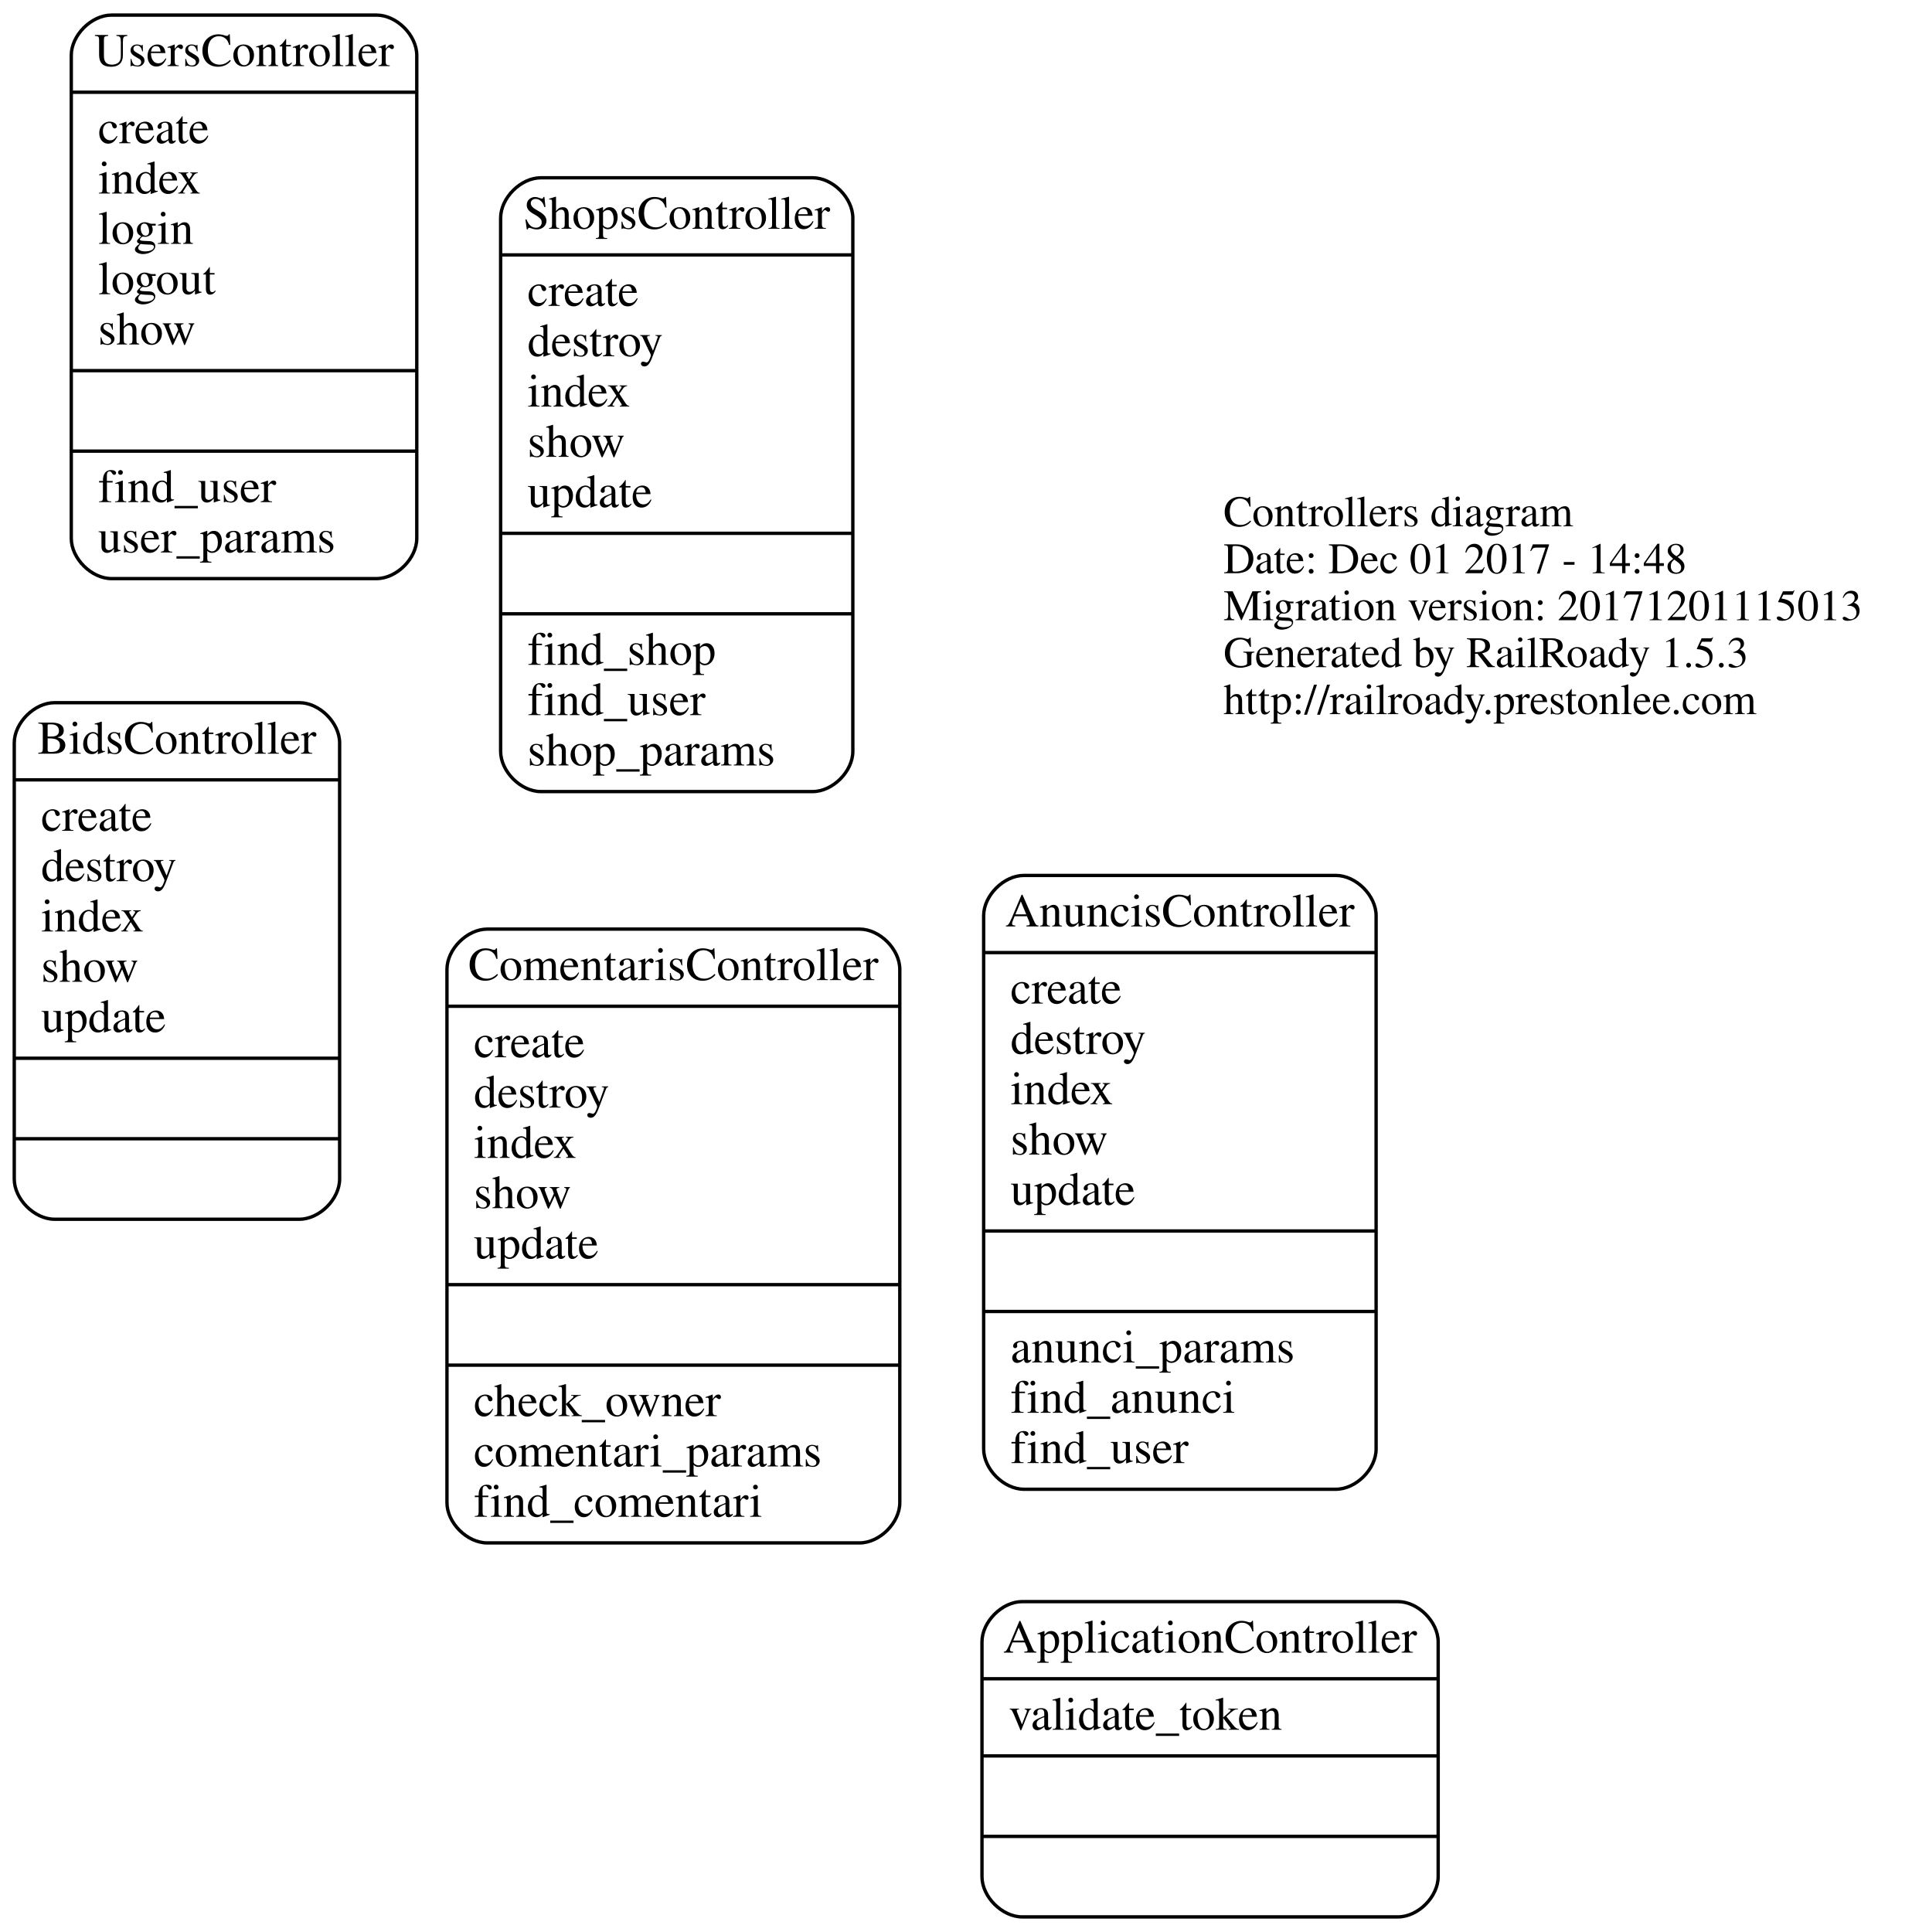
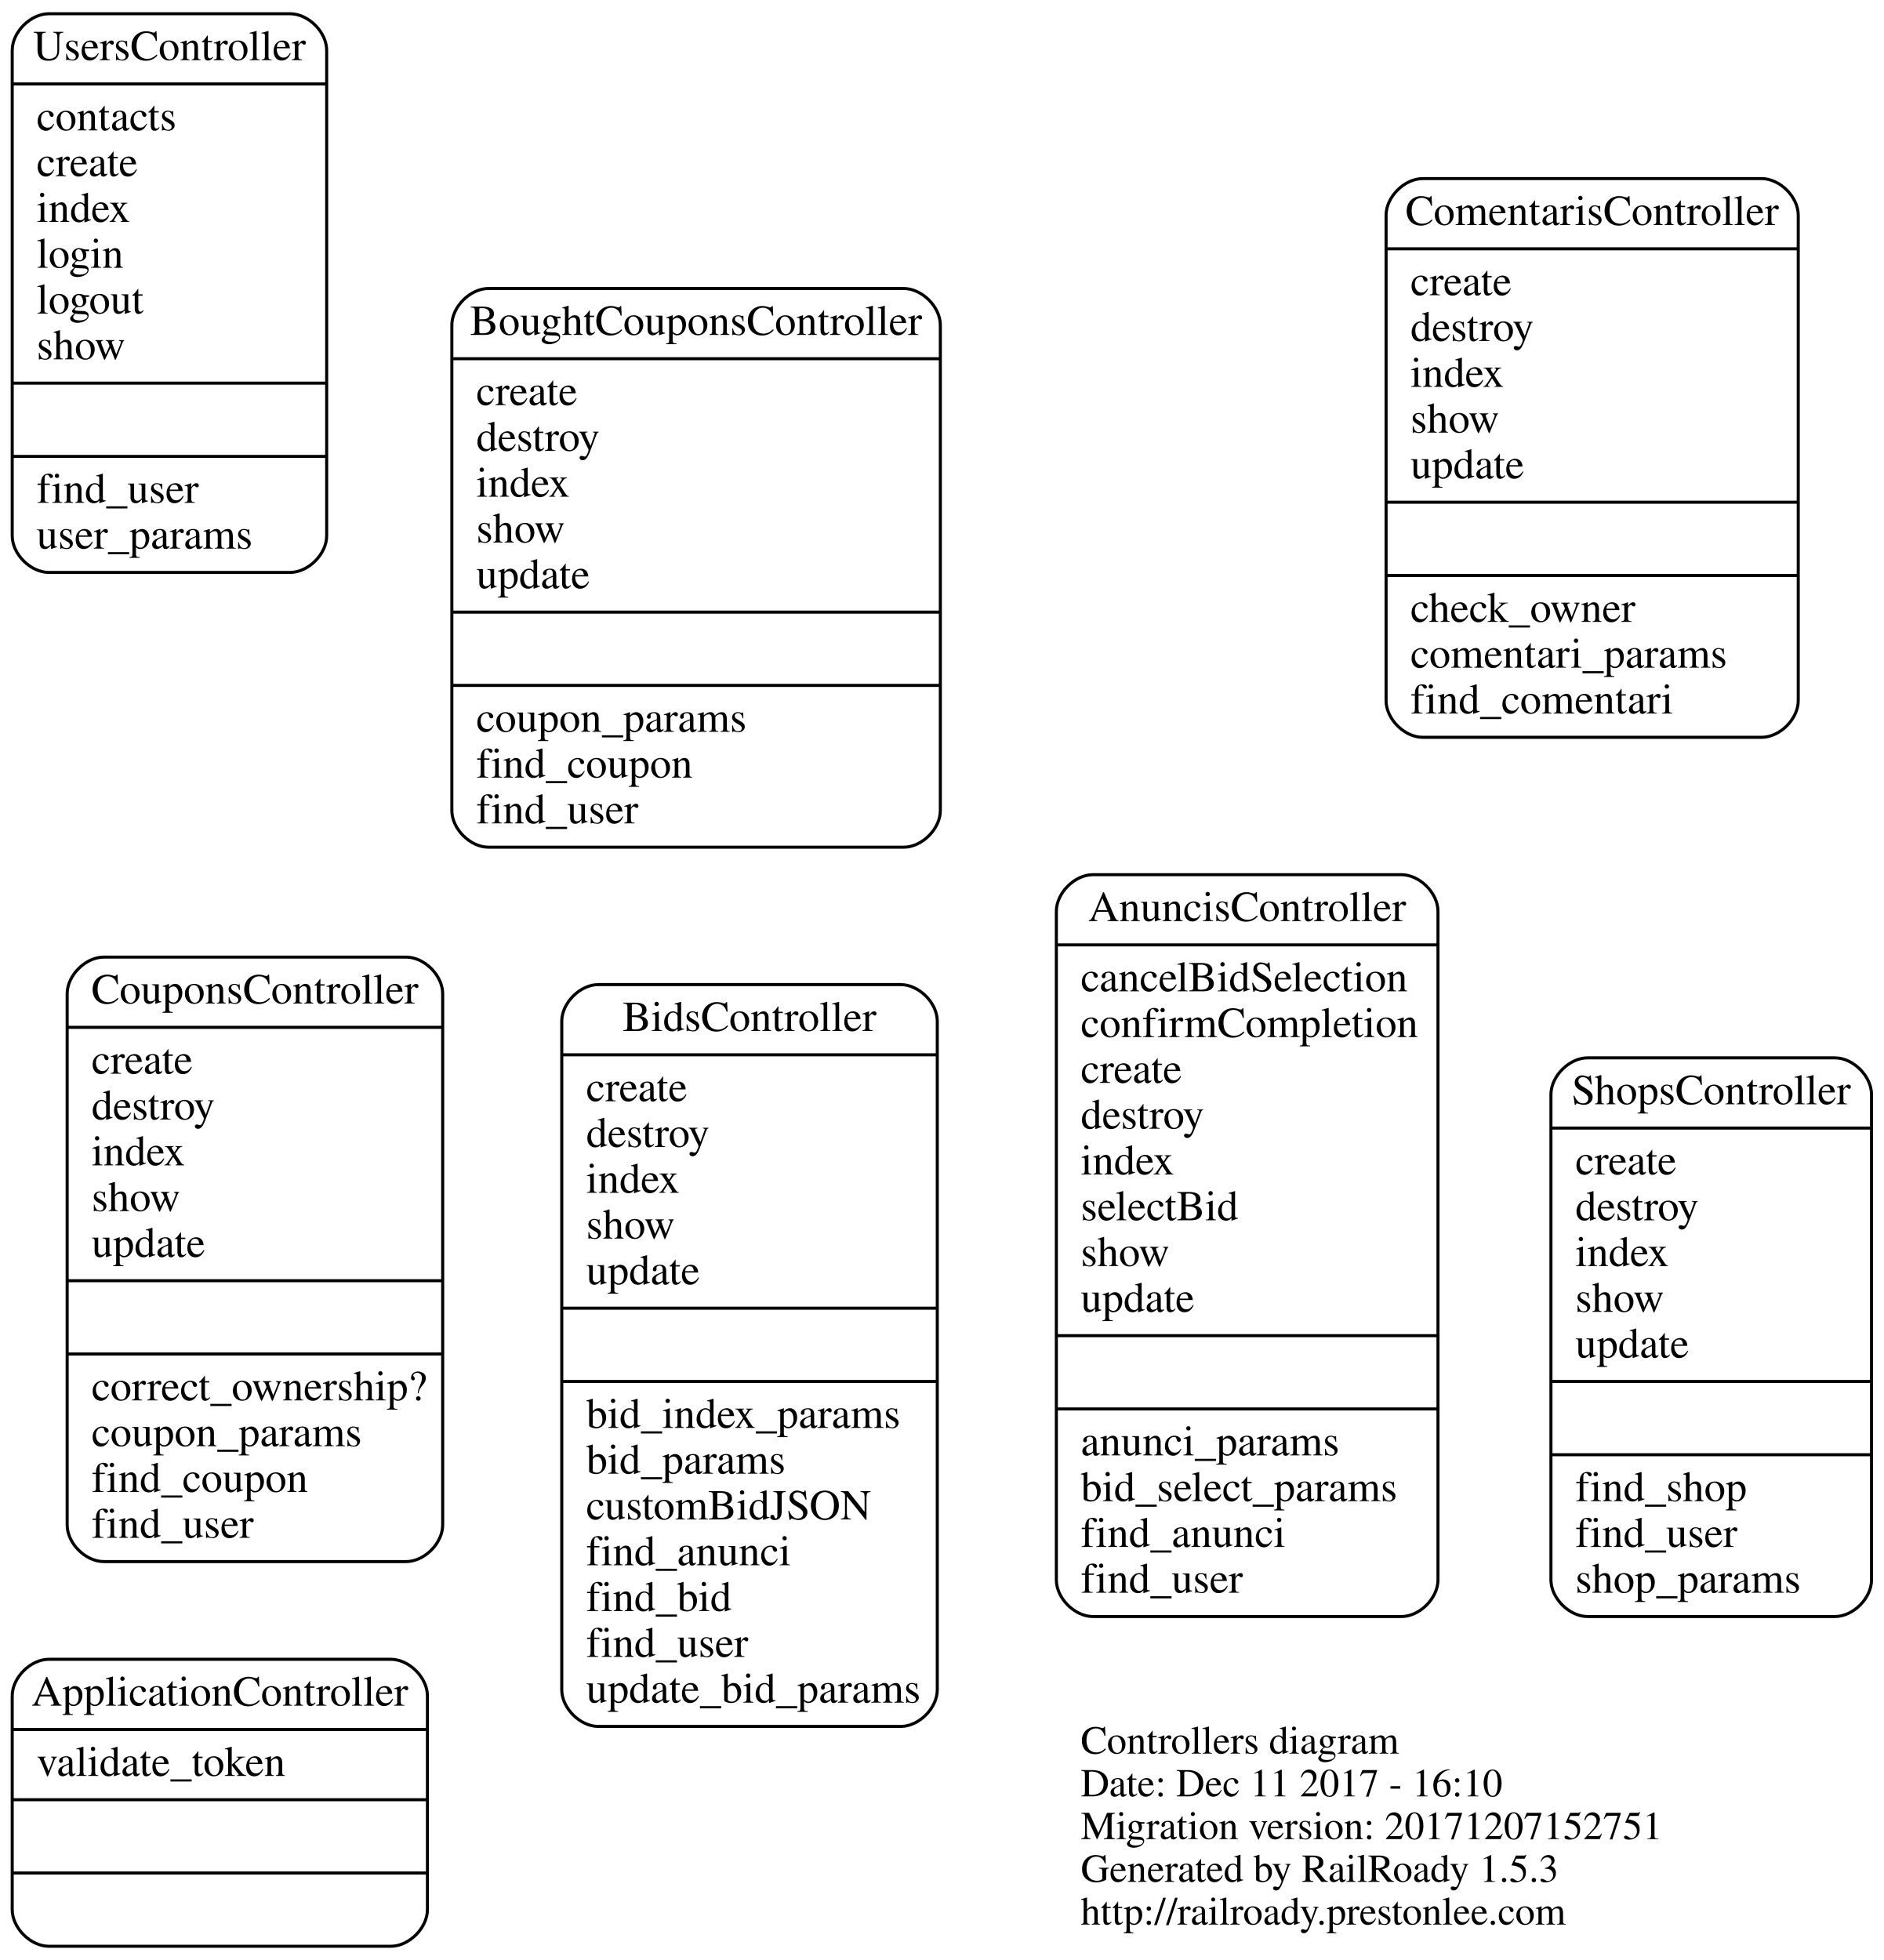
- <svg xmlns="http://www.w3.org/2000/svg" width="575pt" height="576pt" viewBox="0.00 0.00 574.50 576.00">
-   <g id="graph0" class="graph" transform="scale(1 1) rotate(0) translate(212.5 364.5)">
-     <polygon fill="none" stroke="none" points="-212.5,211.5 -212.5,-364.5 362,-364.5 362,211.5 -212.5,211.5" />
+ <svg xmlns="http://www.w3.org/2000/svg" width="617pt" height="642pt" viewBox="0.00 0.00 617.00 642.00">
+   <g id="graph0" class="graph" transform="scale(1 1) rotate(0) translate(4 638)">
+     <polygon fill="none" stroke="none" points="-4,4 -4,-638 613,-638 613,4 -4,4" />
    <g id="node1" class="node">
-       <text text-anchor="start" x="152" y="-207.6" font-family="Times,serif" font-size="13.00">Controllers diagram</text>
-       <text text-anchor="start" x="152" y="-193.6" font-family="Times,serif" font-size="13.00">Date: Dec 01 2017 - 14:48</text>
-       <text text-anchor="start" x="152" y="-179.6" font-family="Times,serif" font-size="13.00">Migration version: 20171201115013</text>
-       <text text-anchor="start" x="152" y="-165.6" font-family="Times,serif" font-size="13.00">Generated by RailRoady 1.5.3</text>
-       <text text-anchor="start" x="152" y="-151.6" font-family="Times,serif" font-size="13.00">http://railroady.prestonlee.com</text>
+       <text text-anchor="start" x="350" y="-63.6" font-family="Times,serif" font-size="13.00">Controllers diagram</text>
+       <text text-anchor="start" x="350" y="-49.6" font-family="Times,serif" font-size="13.00">Date: Dec 11 2017 - 16:10</text>
+       <text text-anchor="start" x="350" y="-35.6" font-family="Times,serif" font-size="13.00">Migration version: 20171207152751</text>
+       <text text-anchor="start" x="350" y="-21.6" font-family="Times,serif" font-size="13.00">Generated by RailRoady 1.5.3</text>
+       <text text-anchor="start" x="350" y="-7.6" font-family="Times,serif" font-size="13.00">http://railroady.prestonlee.com</text>
    </g>
    <g id="node2" class="node">
-       <path fill="none" stroke="black" d="M-196.5,-1C-196.5,-1 -123.5,-1 -123.5,-1 -117.5,-1 -111.5,-7 -111.5,-13 -111.5,-13 -111.5,-143 -111.5,-143 -111.5,-149 -117.5,-155 -123.5,-155 -123.5,-155 -196.5,-155 -196.5,-155 -202.5,-155 -208.5,-149 -208.5,-143 -208.5,-143 -208.5,-13 -208.5,-13 -208.5,-7 -202.5,-1 -196.5,-1" />
-       <text text-anchor="middle" x="-160" y="-139.8" font-family="Times,serif" font-size="14.00">BidsController</text>
-       <polyline fill="none" stroke="black" points="-208.5,-132 -111.5,-132 " />
-       <text text-anchor="start" x="-200.5" y="-116.8" font-family="Times,serif" font-size="14.00">create</text>
-       <text text-anchor="start" x="-200.5" y="-101.8" font-family="Times,serif" font-size="14.00">destroy</text>
-       <text text-anchor="start" x="-200.5" y="-86.8" font-family="Times,serif" font-size="14.00">index</text>
-       <text text-anchor="start" x="-200.5" y="-71.8" font-family="Times,serif" font-size="14.00">show</text>
-       <text text-anchor="start" x="-200.5" y="-56.8" font-family="Times,serif" font-size="14.00">update</text>
-       <polyline fill="none" stroke="black" points="-208.5,-49 -111.5,-49 " />
-       <polyline fill="none" stroke="black" points="-208.5,-25 -111.5,-25 " />
+       <path fill="none" stroke="black" d="M462,-396.5C462,-396.5 573,-396.5 573,-396.5 579,-396.5 585,-402.5 585,-408.5 585,-408.5 585,-567.5 585,-567.5 585,-573.5 579,-579.5 573,-579.5 573,-579.5 462,-579.5 462,-579.5 456,-579.5 450,-573.5 450,-567.5 450,-567.5 450,-408.5 450,-408.5 450,-402.5 456,-396.5 462,-396.5" />
+       <text text-anchor="middle" x="517.5" y="-564.3" font-family="Times,serif" font-size="14.00">ComentarisController</text>
+       <polyline fill="none" stroke="black" points="450,-556.5 585,-556.5 " />
+       <text text-anchor="start" x="458" y="-541.3" font-family="Times,serif" font-size="14.00">create</text>
+       <text text-anchor="start" x="458" y="-526.3" font-family="Times,serif" font-size="14.00">destroy</text>
+       <text text-anchor="start" x="458" y="-511.3" font-family="Times,serif" font-size="14.00">index</text>
+       <text text-anchor="start" x="458" y="-496.3" font-family="Times,serif" font-size="14.00">show</text>
+       <text text-anchor="start" x="458" y="-481.3" font-family="Times,serif" font-size="14.00">update</text>
+       <polyline fill="none" stroke="black" points="450,-473.5 585,-473.5 " />
+       <polyline fill="none" stroke="black" points="450,-449.5 585,-449.5 " />
+       <text text-anchor="start" x="458" y="-434.3" font-family="Times,serif" font-size="14.00">check_owner</text>
+       <text text-anchor="start" x="458" y="-419.3" font-family="Times,serif" font-size="14.00">comentari_params</text>
+       <text text-anchor="start" x="458" y="-404.3" font-family="Times,serif" font-size="14.00">find_comentari</text>
    </g>
    <g id="node3" class="node">
-       <path fill="none" stroke="black" d="M92.5,79.5C92.5,79.5 185.5,79.5 185.5,79.5 191.5,79.5 197.5,73.5 197.5,67.5 197.5,67.5 197.5,-91.5 197.5,-91.5 197.5,-97.5 191.5,-103.5 185.5,-103.5 185.5,-103.5 92.5,-103.5 92.5,-103.5 86.5,-103.5 80.5,-97.5 80.5,-91.5 80.5,-91.5 80.5,67.5 80.5,67.5 80.5,73.5 86.5,79.5 92.5,79.5" />
-       <text text-anchor="middle" x="139" y="-88.3" font-family="Times,serif" font-size="14.00">AnuncisController</text>
-       <polyline fill="none" stroke="black" points="80.5,-80.5 197.5,-80.5 " />
-       <text text-anchor="start" x="88.5" y="-65.3" font-family="Times,serif" font-size="14.00">create</text>
-       <text text-anchor="start" x="88.5" y="-50.3" font-family="Times,serif" font-size="14.00">destroy</text>
-       <text text-anchor="start" x="88.5" y="-35.3" font-family="Times,serif" font-size="14.00">index</text>
-       <text text-anchor="start" x="88.5" y="-20.3" font-family="Times,serif" font-size="14.00">show</text>
-       <text text-anchor="start" x="88.5" y="-5.3" font-family="Times,serif" font-size="14.00">update</text>
-       <polyline fill="none" stroke="black" points="80.5,2.5 197.5,2.5 " />
-       <polyline fill="none" stroke="black" points="80.5,26.5 197.5,26.5 " />
-       <text text-anchor="start" x="88.5" y="41.7" font-family="Times,serif" font-size="14.00">anunci_params</text>
-       <text text-anchor="start" x="88.5" y="56.7" font-family="Times,serif" font-size="14.00">find_anunci</text>
-       <text text-anchor="start" x="88.5" y="71.7" font-family="Times,serif" font-size="14.00">find_user</text>
+       <path fill="none" stroke="black" d="M192,-72.5C192,-72.5 291,-72.5 291,-72.5 297,-72.5 303,-78.5 303,-84.5 303,-84.5 303,-303.5 303,-303.5 303,-309.5 297,-315.5 291,-315.5 291,-315.5 192,-315.5 192,-315.5 186,-315.5 180,-309.5 180,-303.5 180,-303.5 180,-84.5 180,-84.5 180,-78.5 186,-72.5 192,-72.5" />
+       <text text-anchor="middle" x="241.5" y="-300.3" font-family="Times,serif" font-size="14.00">BidsController</text>
+       <polyline fill="none" stroke="black" points="180,-292.5 303,-292.5 " />
+       <text text-anchor="start" x="188" y="-277.3" font-family="Times,serif" font-size="14.00">create</text>
+       <text text-anchor="start" x="188" y="-262.3" font-family="Times,serif" font-size="14.00">destroy</text>
+       <text text-anchor="start" x="188" y="-247.3" font-family="Times,serif" font-size="14.00">index</text>
+       <text text-anchor="start" x="188" y="-232.3" font-family="Times,serif" font-size="14.00">show</text>
+       <text text-anchor="start" x="188" y="-217.3" font-family="Times,serif" font-size="14.00">update</text>
+       <polyline fill="none" stroke="black" points="180,-209.5 303,-209.5 " />
+       <polyline fill="none" stroke="black" points="180,-185.5 303,-185.5 " />
+       <text text-anchor="start" x="188" y="-170.3" font-family="Times,serif" font-size="14.00">bid_index_params</text>
+       <text text-anchor="start" x="188" y="-155.3" font-family="Times,serif" font-size="14.00">bid_params</text>
+       <text text-anchor="start" x="188" y="-140.3" font-family="Times,serif" font-size="14.00">customBidJSON</text>
+       <text text-anchor="start" x="188" y="-125.3" font-family="Times,serif" font-size="14.00">find_anunci</text>
+       <text text-anchor="start" x="188" y="-110.3" font-family="Times,serif" font-size="14.00">find_bid</text>
+       <text text-anchor="start" x="188" y="-95.3" font-family="Times,serif" font-size="14.00">find_user</text>
+       <text text-anchor="start" x="188" y="-80.3" font-family="Times,serif" font-size="14.00">update_bid_params</text>
    </g>
    <g id="node4" class="node">
-       <path fill="none" stroke="black" d="M-179.5,-192C-179.5,-192 -100.5,-192 -100.5,-192 -94.5,-192 -88.5,-198 -88.5,-204 -88.5,-204 -88.5,-348 -88.5,-348 -88.5,-354 -94.5,-360 -100.5,-360 -100.5,-360 -179.5,-360 -179.5,-360 -185.5,-360 -191.5,-354 -191.5,-348 -191.5,-348 -191.5,-204 -191.5,-204 -191.5,-198 -185.5,-192 -179.5,-192" />
-       <text text-anchor="middle" x="-140" y="-344.8" font-family="Times,serif" font-size="14.00">UsersController</text>
-       <polyline fill="none" stroke="black" points="-191.5,-337 -88.5,-337 " />
-       <text text-anchor="start" x="-183.5" y="-321.8" font-family="Times,serif" font-size="14.00">create</text>
-       <text text-anchor="start" x="-183.5" y="-306.8" font-family="Times,serif" font-size="14.00">index</text>
-       <text text-anchor="start" x="-183.5" y="-291.8" font-family="Times,serif" font-size="14.00">login</text>
-       <text text-anchor="start" x="-183.5" y="-276.8" font-family="Times,serif" font-size="14.00">logout</text>
-       <text text-anchor="start" x="-183.5" y="-261.8" font-family="Times,serif" font-size="14.00">show</text>
-       <polyline fill="none" stroke="black" points="-191.5,-254 -88.5,-254 " />
-       <polyline fill="none" stroke="black" points="-191.5,-230 -88.5,-230 " />
-       <text text-anchor="start" x="-183.5" y="-214.8" font-family="Times,serif" font-size="14.00">find_user</text>
-       <text text-anchor="start" x="-183.5" y="-199.8" font-family="Times,serif" font-size="14.00">user_params</text>
+       <path fill="none" stroke="black" d="M30,-126.5C30,-126.5 129,-126.5 129,-126.5 135,-126.5 141,-132.5 141,-138.5 141,-138.5 141,-312.5 141,-312.5 141,-318.5 135,-324.5 129,-324.5 129,-324.5 30,-324.5 30,-324.5 24,-324.5 18,-318.5 18,-312.5 18,-312.5 18,-138.5 18,-138.5 18,-132.5 24,-126.5 30,-126.5" />
+       <text text-anchor="middle" x="79.5" y="-309.3" font-family="Times,serif" font-size="14.00">CouponsController</text>
+       <polyline fill="none" stroke="black" points="18,-301.5 141,-301.5 " />
+       <text text-anchor="start" x="26" y="-286.3" font-family="Times,serif" font-size="14.00">create</text>
+       <text text-anchor="start" x="26" y="-271.3" font-family="Times,serif" font-size="14.00">destroy</text>
+       <text text-anchor="start" x="26" y="-256.3" font-family="Times,serif" font-size="14.00">index</text>
+       <text text-anchor="start" x="26" y="-241.3" font-family="Times,serif" font-size="14.00">show</text>
+       <text text-anchor="start" x="26" y="-226.3" font-family="Times,serif" font-size="14.00">update</text>
+       <polyline fill="none" stroke="black" points="18,-218.5 141,-218.5 " />
+       <polyline fill="none" stroke="black" points="18,-194.5 141,-194.5 " />
+       <text text-anchor="start" x="26" y="-179.3" font-family="Times,serif" font-size="14.00">correct_ownership?</text>
+       <text text-anchor="start" x="26" y="-164.3" font-family="Times,serif" font-size="14.00">coupon_params</text>
+       <text text-anchor="start" x="26" y="-149.3" font-family="Times,serif" font-size="14.00">find_coupon</text>
+       <text text-anchor="start" x="26" y="-134.3" font-family="Times,serif" font-size="14.00">find_user</text>
    </g>
    <g id="node5" class="node">
-       <path fill="none" stroke="black" d="M-51.5,-128.5C-51.5,-128.5 29.5,-128.5 29.5,-128.5 35.5,-128.5 41.5,-134.5 41.5,-140.5 41.5,-140.5 41.5,-299.5 41.5,-299.5 41.5,-305.5 35.5,-311.5 29.5,-311.5 29.5,-311.5 -51.5,-311.5 -51.5,-311.5 -57.5,-311.5 -63.5,-305.5 -63.5,-299.5 -63.5,-299.5 -63.5,-140.5 -63.5,-140.5 -63.5,-134.5 -57.5,-128.5 -51.5,-128.5" />
-       <text text-anchor="middle" x="-11" y="-296.3" font-family="Times,serif" font-size="14.00">ShopsController</text>
-       <polyline fill="none" stroke="black" points="-63.5,-288.5 41.5,-288.5 " />
-       <text text-anchor="start" x="-55.5" y="-273.3" font-family="Times,serif" font-size="14.00">create</text>
-       <text text-anchor="start" x="-55.5" y="-258.3" font-family="Times,serif" font-size="14.00">destroy</text>
-       <text text-anchor="start" x="-55.5" y="-243.3" font-family="Times,serif" font-size="14.00">index</text>
-       <text text-anchor="start" x="-55.5" y="-228.3" font-family="Times,serif" font-size="14.00">show</text>
-       <text text-anchor="start" x="-55.5" y="-213.3" font-family="Times,serif" font-size="14.00">update</text>
-       <polyline fill="none" stroke="black" points="-63.5,-205.5 41.5,-205.5 " />
-       <polyline fill="none" stroke="black" points="-63.5,-181.5 41.5,-181.5 " />
-       <text text-anchor="start" x="-55.5" y="-166.3" font-family="Times,serif" font-size="14.00">find_shop</text>
-       <text text-anchor="start" x="-55.5" y="-151.3" font-family="Times,serif" font-size="14.00">find_user</text>
-       <text text-anchor="start" x="-55.5" y="-136.3" font-family="Times,serif" font-size="14.00">shop_params</text>
+       <path fill="none" stroke="black" d="M156,-360.5C156,-360.5 292,-360.5 292,-360.5 298,-360.5 304,-366.5 304,-372.5 304,-372.5 304,-531.5 304,-531.5 304,-537.5 298,-543.5 292,-543.5 292,-543.5 156,-543.5 156,-543.5 150,-543.5 144,-537.5 144,-531.5 144,-531.5 144,-372.5 144,-372.5 144,-366.5 150,-360.5 156,-360.5" />
+       <text text-anchor="middle" x="224" y="-528.3" font-family="Times,serif" font-size="14.00">BoughtCouponsController</text>
+       <polyline fill="none" stroke="black" points="144,-520.5 304,-520.5 " />
+       <text text-anchor="start" x="152" y="-505.3" font-family="Times,serif" font-size="14.00">create</text>
+       <text text-anchor="start" x="152" y="-490.3" font-family="Times,serif" font-size="14.00">destroy</text>
+       <text text-anchor="start" x="152" y="-475.3" font-family="Times,serif" font-size="14.00">index</text>
+       <text text-anchor="start" x="152" y="-460.3" font-family="Times,serif" font-size="14.00">show</text>
+       <text text-anchor="start" x="152" y="-445.3" font-family="Times,serif" font-size="14.00">update</text>
+       <polyline fill="none" stroke="black" points="144,-437.5 304,-437.5 " />
+       <polyline fill="none" stroke="black" points="144,-413.5 304,-413.5 " />
+       <text text-anchor="start" x="152" y="-398.3" font-family="Times,serif" font-size="14.00">coupon_params</text>
+       <text text-anchor="start" x="152" y="-383.3" font-family="Times,serif" font-size="14.00">find_coupon</text>
+       <text text-anchor="start" x="152" y="-368.3" font-family="Times,serif" font-size="14.00">find_user</text>
    </g>
    <g id="node6" class="node">
-       <path fill="none" stroke="black" d="M92,207C92,207 204,207 204,207 210,207 216,201 216,195 216,195 216,125 216,125 216,119 210,113 204,113 204,113 92,113 92,113 86,113 80,119 80,125 80,125 80,195 80,195 80,201 86,207 92,207" />
-       <text text-anchor="middle" x="148" y="128.2" font-family="Times,serif" font-size="14.00">ApplicationController</text>
-       <polyline fill="none" stroke="black" points="80,136 216,136 " />
-       <text text-anchor="start" x="88" y="151.2" font-family="Times,serif" font-size="14.00">validate_token</text>
-       <polyline fill="none" stroke="black" points="80,159 216,159 " />
-       <polyline fill="none" stroke="black" points="80,183 216,183 " />
+       <path fill="none" stroke="black" d="M354,-108.5C354,-108.5 455,-108.5 455,-108.5 461,-108.5 467,-114.5 467,-120.5 467,-120.5 467,-339.5 467,-339.5 467,-345.5 461,-351.5 455,-351.5 455,-351.5 354,-351.5 354,-351.5 348,-351.5 342,-345.5 342,-339.5 342,-339.5 342,-120.5 342,-120.5 342,-114.5 348,-108.5 354,-108.5" />
+       <text text-anchor="middle" x="404.5" y="-336.3" font-family="Times,serif" font-size="14.00">AnuncisController</text>
+       <polyline fill="none" stroke="black" points="342,-328.5 467,-328.5 " />
+       <text text-anchor="start" x="350" y="-313.3" font-family="Times,serif" font-size="14.00">cancelBidSelection</text>
+       <text text-anchor="start" x="350" y="-298.3" font-family="Times,serif" font-size="14.00">confirmCompletion</text>
+       <text text-anchor="start" x="350" y="-283.3" font-family="Times,serif" font-size="14.00">create</text>
+       <text text-anchor="start" x="350" y="-268.3" font-family="Times,serif" font-size="14.00">destroy</text>
+       <text text-anchor="start" x="350" y="-253.3" font-family="Times,serif" font-size="14.00">index</text>
+       <text text-anchor="start" x="350" y="-238.3" font-family="Times,serif" font-size="14.00">selectBid</text>
+       <text text-anchor="start" x="350" y="-223.3" font-family="Times,serif" font-size="14.00">show</text>
+       <text text-anchor="start" x="350" y="-208.3" font-family="Times,serif" font-size="14.00">update</text>
+       <polyline fill="none" stroke="black" points="342,-200.5 467,-200.5 " />
+       <polyline fill="none" stroke="black" points="342,-176.5 467,-176.5 " />
+       <text text-anchor="start" x="350" y="-161.3" font-family="Times,serif" font-size="14.00">anunci_params</text>
+       <text text-anchor="start" x="350" y="-146.3" font-family="Times,serif" font-size="14.00">bid_select_params</text>
+       <text text-anchor="start" x="350" y="-131.3" font-family="Times,serif" font-size="14.00">find_anunci</text>
+       <text text-anchor="start" x="350" y="-116.3" font-family="Times,serif" font-size="14.00">find_user</text>
    </g>
    <g id="node7" class="node">
-       <path fill="none" stroke="black" d="M-67.5,95.5C-67.5,95.5 43.5,95.5 43.5,95.5 49.5,95.5 55.5,89.5 55.5,83.5 55.5,83.5 55.5,-75.5 55.5,-75.5 55.5,-81.5 49.5,-87.5 43.5,-87.5 43.5,-87.5 -67.5,-87.5 -67.5,-87.5 -73.5,-87.5 -79.5,-81.5 -79.5,-75.5 -79.5,-75.5 -79.5,83.5 -79.5,83.5 -79.5,89.5 -73.5,95.5 -67.5,95.5" />
-       <text text-anchor="middle" x="-12" y="-72.3" font-family="Times,serif" font-size="14.00">ComentarisController</text>
-       <polyline fill="none" stroke="black" points="-79.5,-64.5 55.5,-64.5 " />
-       <text text-anchor="start" x="-71.5" y="-49.3" font-family="Times,serif" font-size="14.00">create</text>
-       <text text-anchor="start" x="-71.5" y="-34.3" font-family="Times,serif" font-size="14.00">destroy</text>
-       <text text-anchor="start" x="-71.5" y="-19.3" font-family="Times,serif" font-size="14.00">index</text>
-       <text text-anchor="start" x="-71.5" y="-4.3" font-family="Times,serif" font-size="14.00">show</text>
-       <text text-anchor="start" x="-71.5" y="10.7" font-family="Times,serif" font-size="14.00">update</text>
-       <polyline fill="none" stroke="black" points="-79.5,18.5 55.5,18.5 " />
-       <polyline fill="none" stroke="black" points="-79.5,42.5 55.5,42.5 " />
-       <text text-anchor="start" x="-71.5" y="57.7" font-family="Times,serif" font-size="14.00">check_owner</text>
-       <text text-anchor="start" x="-71.5" y="72.7" font-family="Times,serif" font-size="14.00">comentari_params</text>
-       <text text-anchor="start" x="-71.5" y="87.7" font-family="Times,serif" font-size="14.00">find_comentari</text>
+       <path fill="none" stroke="black" d="M516,-108.5C516,-108.5 597,-108.5 597,-108.5 603,-108.5 609,-114.5 609,-120.5 609,-120.5 609,-279.5 609,-279.5 609,-285.5 603,-291.5 597,-291.5 597,-291.5 516,-291.5 516,-291.5 510,-291.5 504,-285.5 504,-279.5 504,-279.5 504,-120.5 504,-120.5 504,-114.5 510,-108.5 516,-108.5" />
+       <text text-anchor="middle" x="556.5" y="-276.3" font-family="Times,serif" font-size="14.00">ShopsController</text>
+       <polyline fill="none" stroke="black" points="504,-268.5 609,-268.5 " />
+       <text text-anchor="start" x="512" y="-253.3" font-family="Times,serif" font-size="14.00">create</text>
+       <text text-anchor="start" x="512" y="-238.3" font-family="Times,serif" font-size="14.00">destroy</text>
+       <text text-anchor="start" x="512" y="-223.3" font-family="Times,serif" font-size="14.00">index</text>
+       <text text-anchor="start" x="512" y="-208.3" font-family="Times,serif" font-size="14.00">show</text>
+       <text text-anchor="start" x="512" y="-193.3" font-family="Times,serif" font-size="14.00">update</text>
+       <polyline fill="none" stroke="black" points="504,-185.5 609,-185.5 " />
+       <polyline fill="none" stroke="black" points="504,-161.5 609,-161.5 " />
+       <text text-anchor="start" x="512" y="-146.3" font-family="Times,serif" font-size="14.00">find_shop</text>
+       <text text-anchor="start" x="512" y="-131.3" font-family="Times,serif" font-size="14.00">find_user</text>
+       <text text-anchor="start" x="512" y="-116.3" font-family="Times,serif" font-size="14.00">shop_params</text>
+     </g>
+     <g id="node8" class="node">
+       <path fill="none" stroke="black" d="M12,-450.5C12,-450.5 91,-450.5 91,-450.5 97,-450.5 103,-456.5 103,-462.5 103,-462.5 103,-621.5 103,-621.5 103,-627.5 97,-633.5 91,-633.5 91,-633.5 12,-633.5 12,-633.5 6,-633.5 0,-627.5 0,-621.5 0,-621.5 0,-462.5 0,-462.5 0,-456.5 6,-450.5 12,-450.5" />
+       <text text-anchor="middle" x="51.5" y="-618.3" font-family="Times,serif" font-size="14.00">UsersController</text>
+       <polyline fill="none" stroke="black" points="0,-610.5 103,-610.5 " />
+       <text text-anchor="start" x="8" y="-595.3" font-family="Times,serif" font-size="14.00">contacts</text>
+       <text text-anchor="start" x="8" y="-580.3" font-family="Times,serif" font-size="14.00">create</text>
+       <text text-anchor="start" x="8" y="-565.3" font-family="Times,serif" font-size="14.00">index</text>
+       <text text-anchor="start" x="8" y="-550.3" font-family="Times,serif" font-size="14.00">login</text>
+       <text text-anchor="start" x="8" y="-535.3" font-family="Times,serif" font-size="14.00">logout</text>
+       <text text-anchor="start" x="8" y="-520.3" font-family="Times,serif" font-size="14.00">show</text>
+       <polyline fill="none" stroke="black" points="0,-512.5 103,-512.5 " />
+       <polyline fill="none" stroke="black" points="0,-488.5 103,-488.5 " />
+       <text text-anchor="start" x="8" y="-473.3" font-family="Times,serif" font-size="14.00">find_user</text>
+       <text text-anchor="start" x="8" y="-458.3" font-family="Times,serif" font-size="14.00">user_params</text>
+     </g>
+     <g id="node9" class="node">
+       <path fill="none" stroke="black" d="M12,-0.5C12,-0.5 124,-0.5 124,-0.5 130,-0.5 136,-6.5 136,-12.5 136,-12.5 136,-82.5 136,-82.5 136,-88.5 130,-94.5 124,-94.5 124,-94.5 12,-94.5 12,-94.5 6,-94.5 0,-88.5 0,-82.5 0,-82.5 0,-12.5 0,-12.5 0,-6.5 6,-0.5 12,-0.5" />
+       <text text-anchor="middle" x="68" y="-79.3" font-family="Times,serif" font-size="14.00">ApplicationController</text>
+       <polyline fill="none" stroke="black" points="0,-71.5 136,-71.5 " />
+       <text text-anchor="start" x="8" y="-56.3" font-family="Times,serif" font-size="14.00">validate_token</text>
+       <polyline fill="none" stroke="black" points="0,-48.5 136,-48.5 " />
+       <polyline fill="none" stroke="black" points="0,-24.5 136,-24.5 " />
    </g>
  </g>
</svg>
